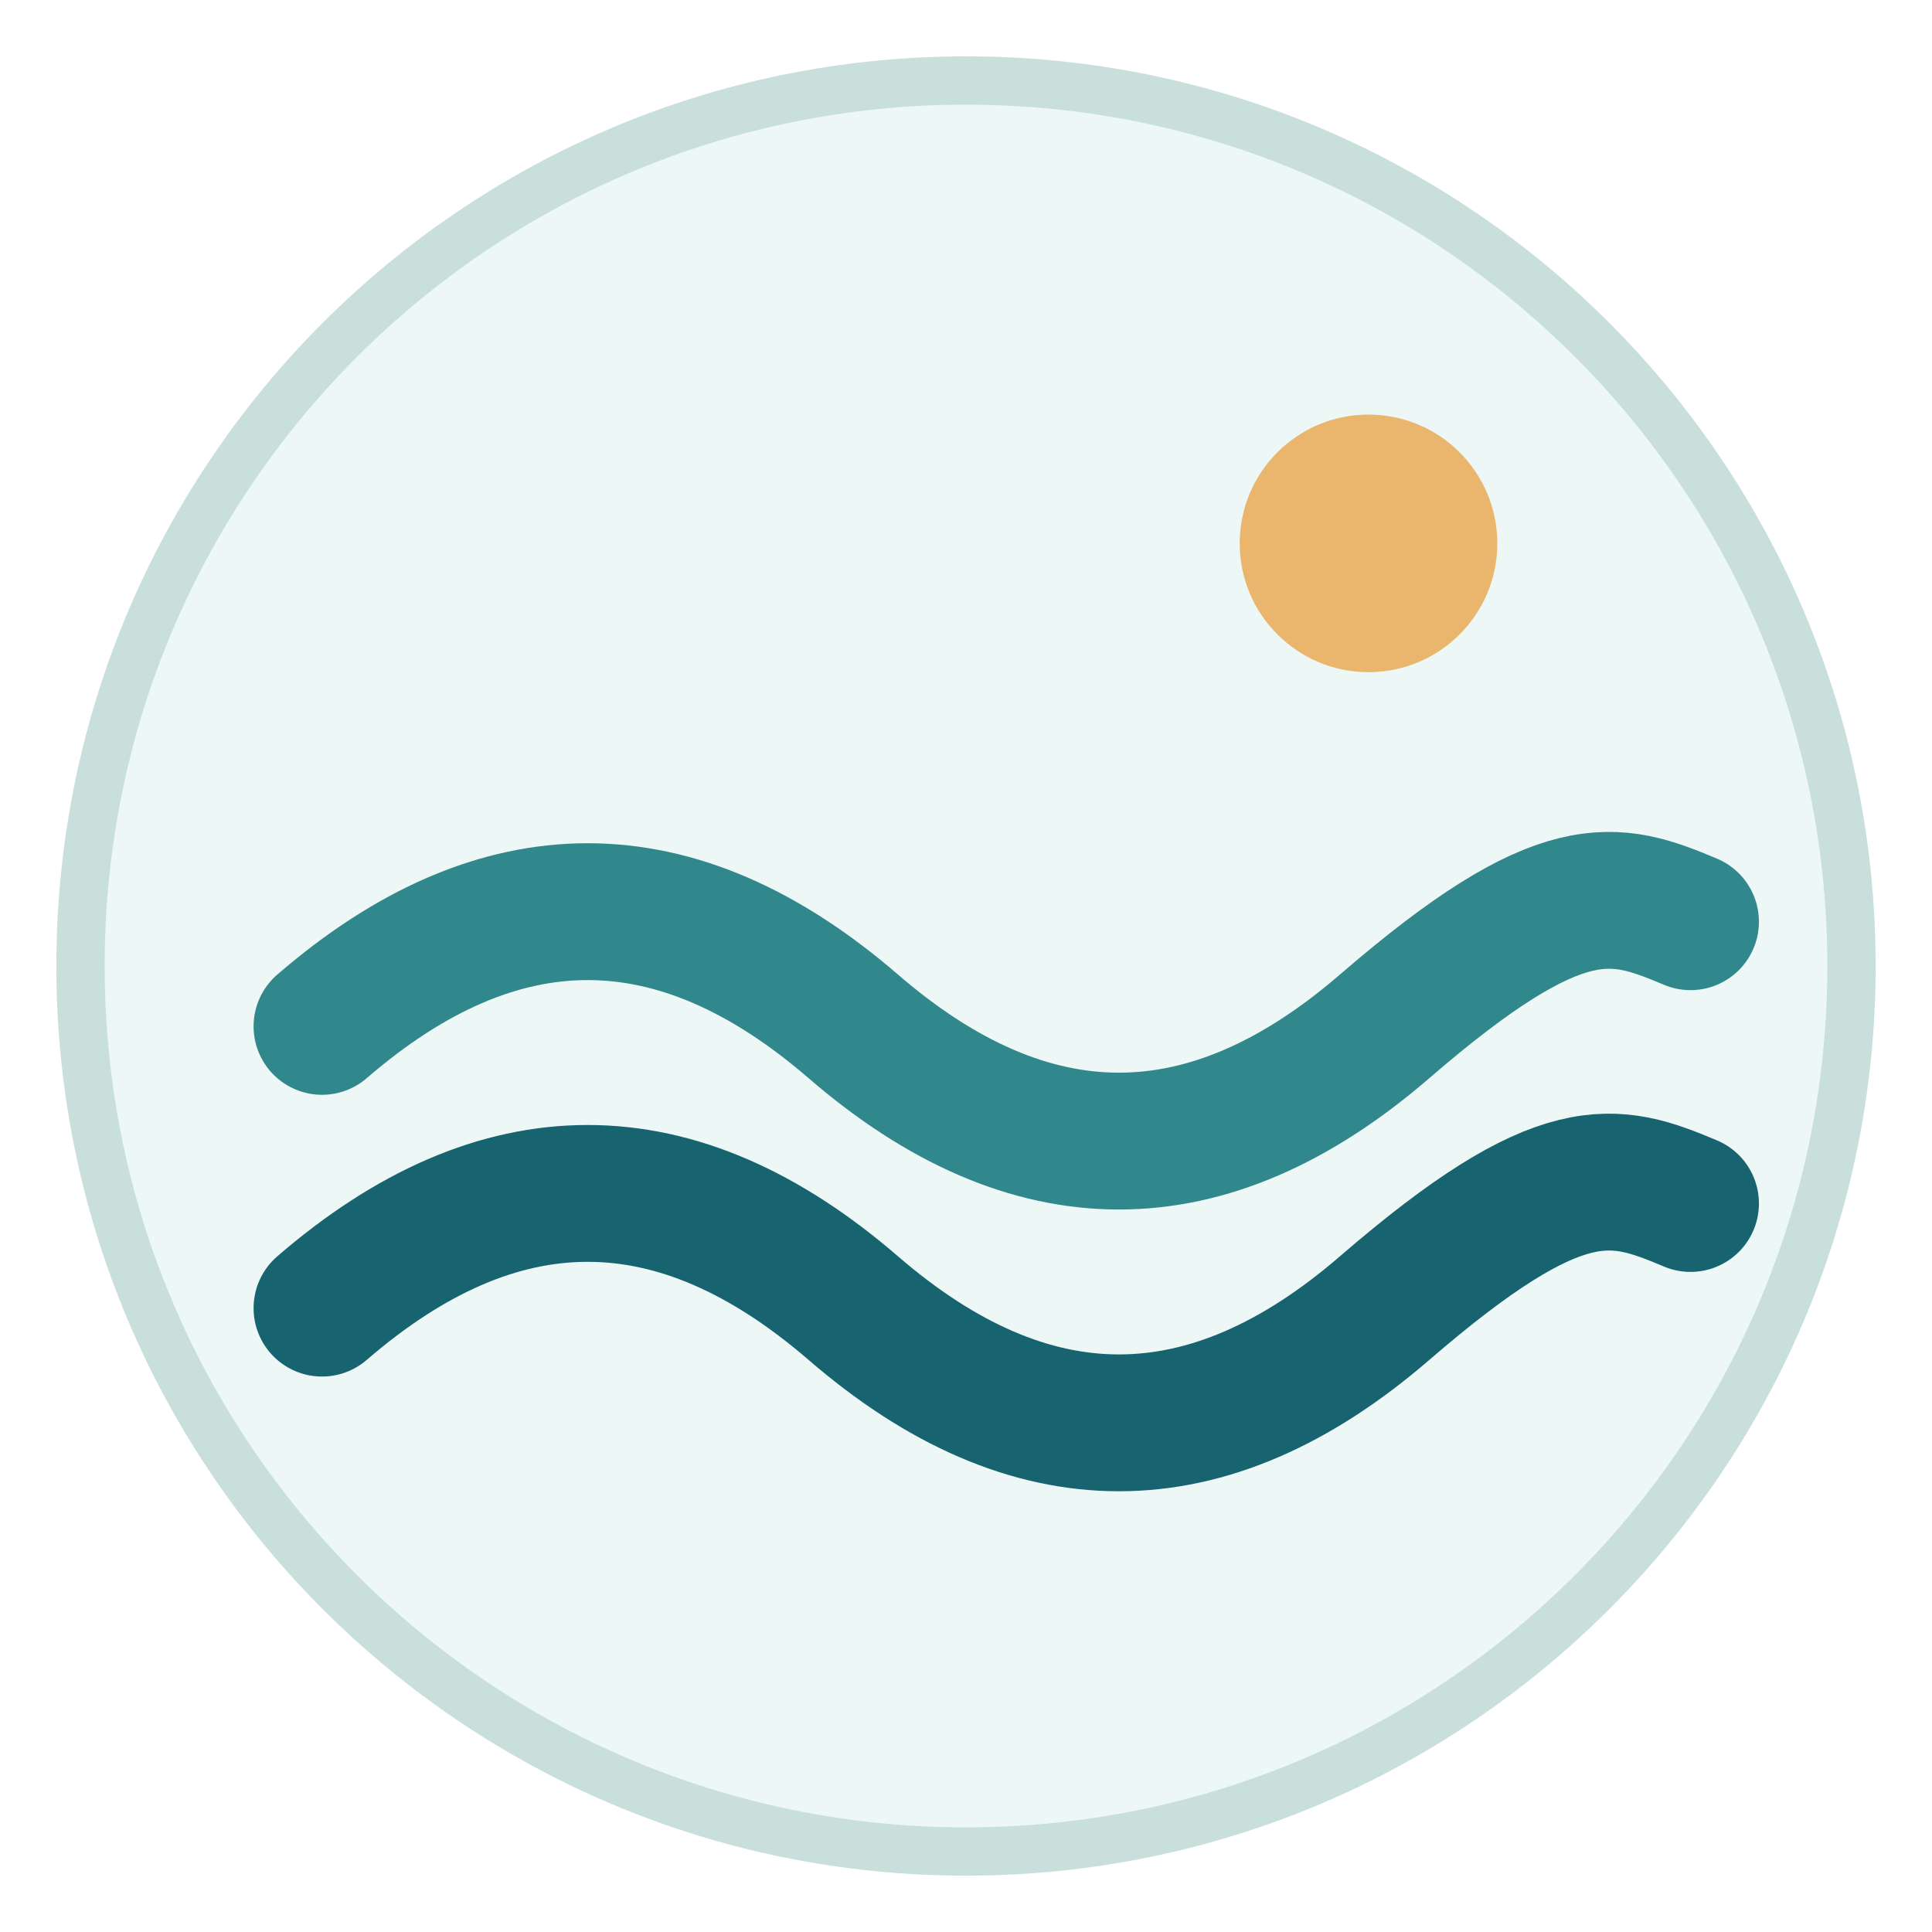
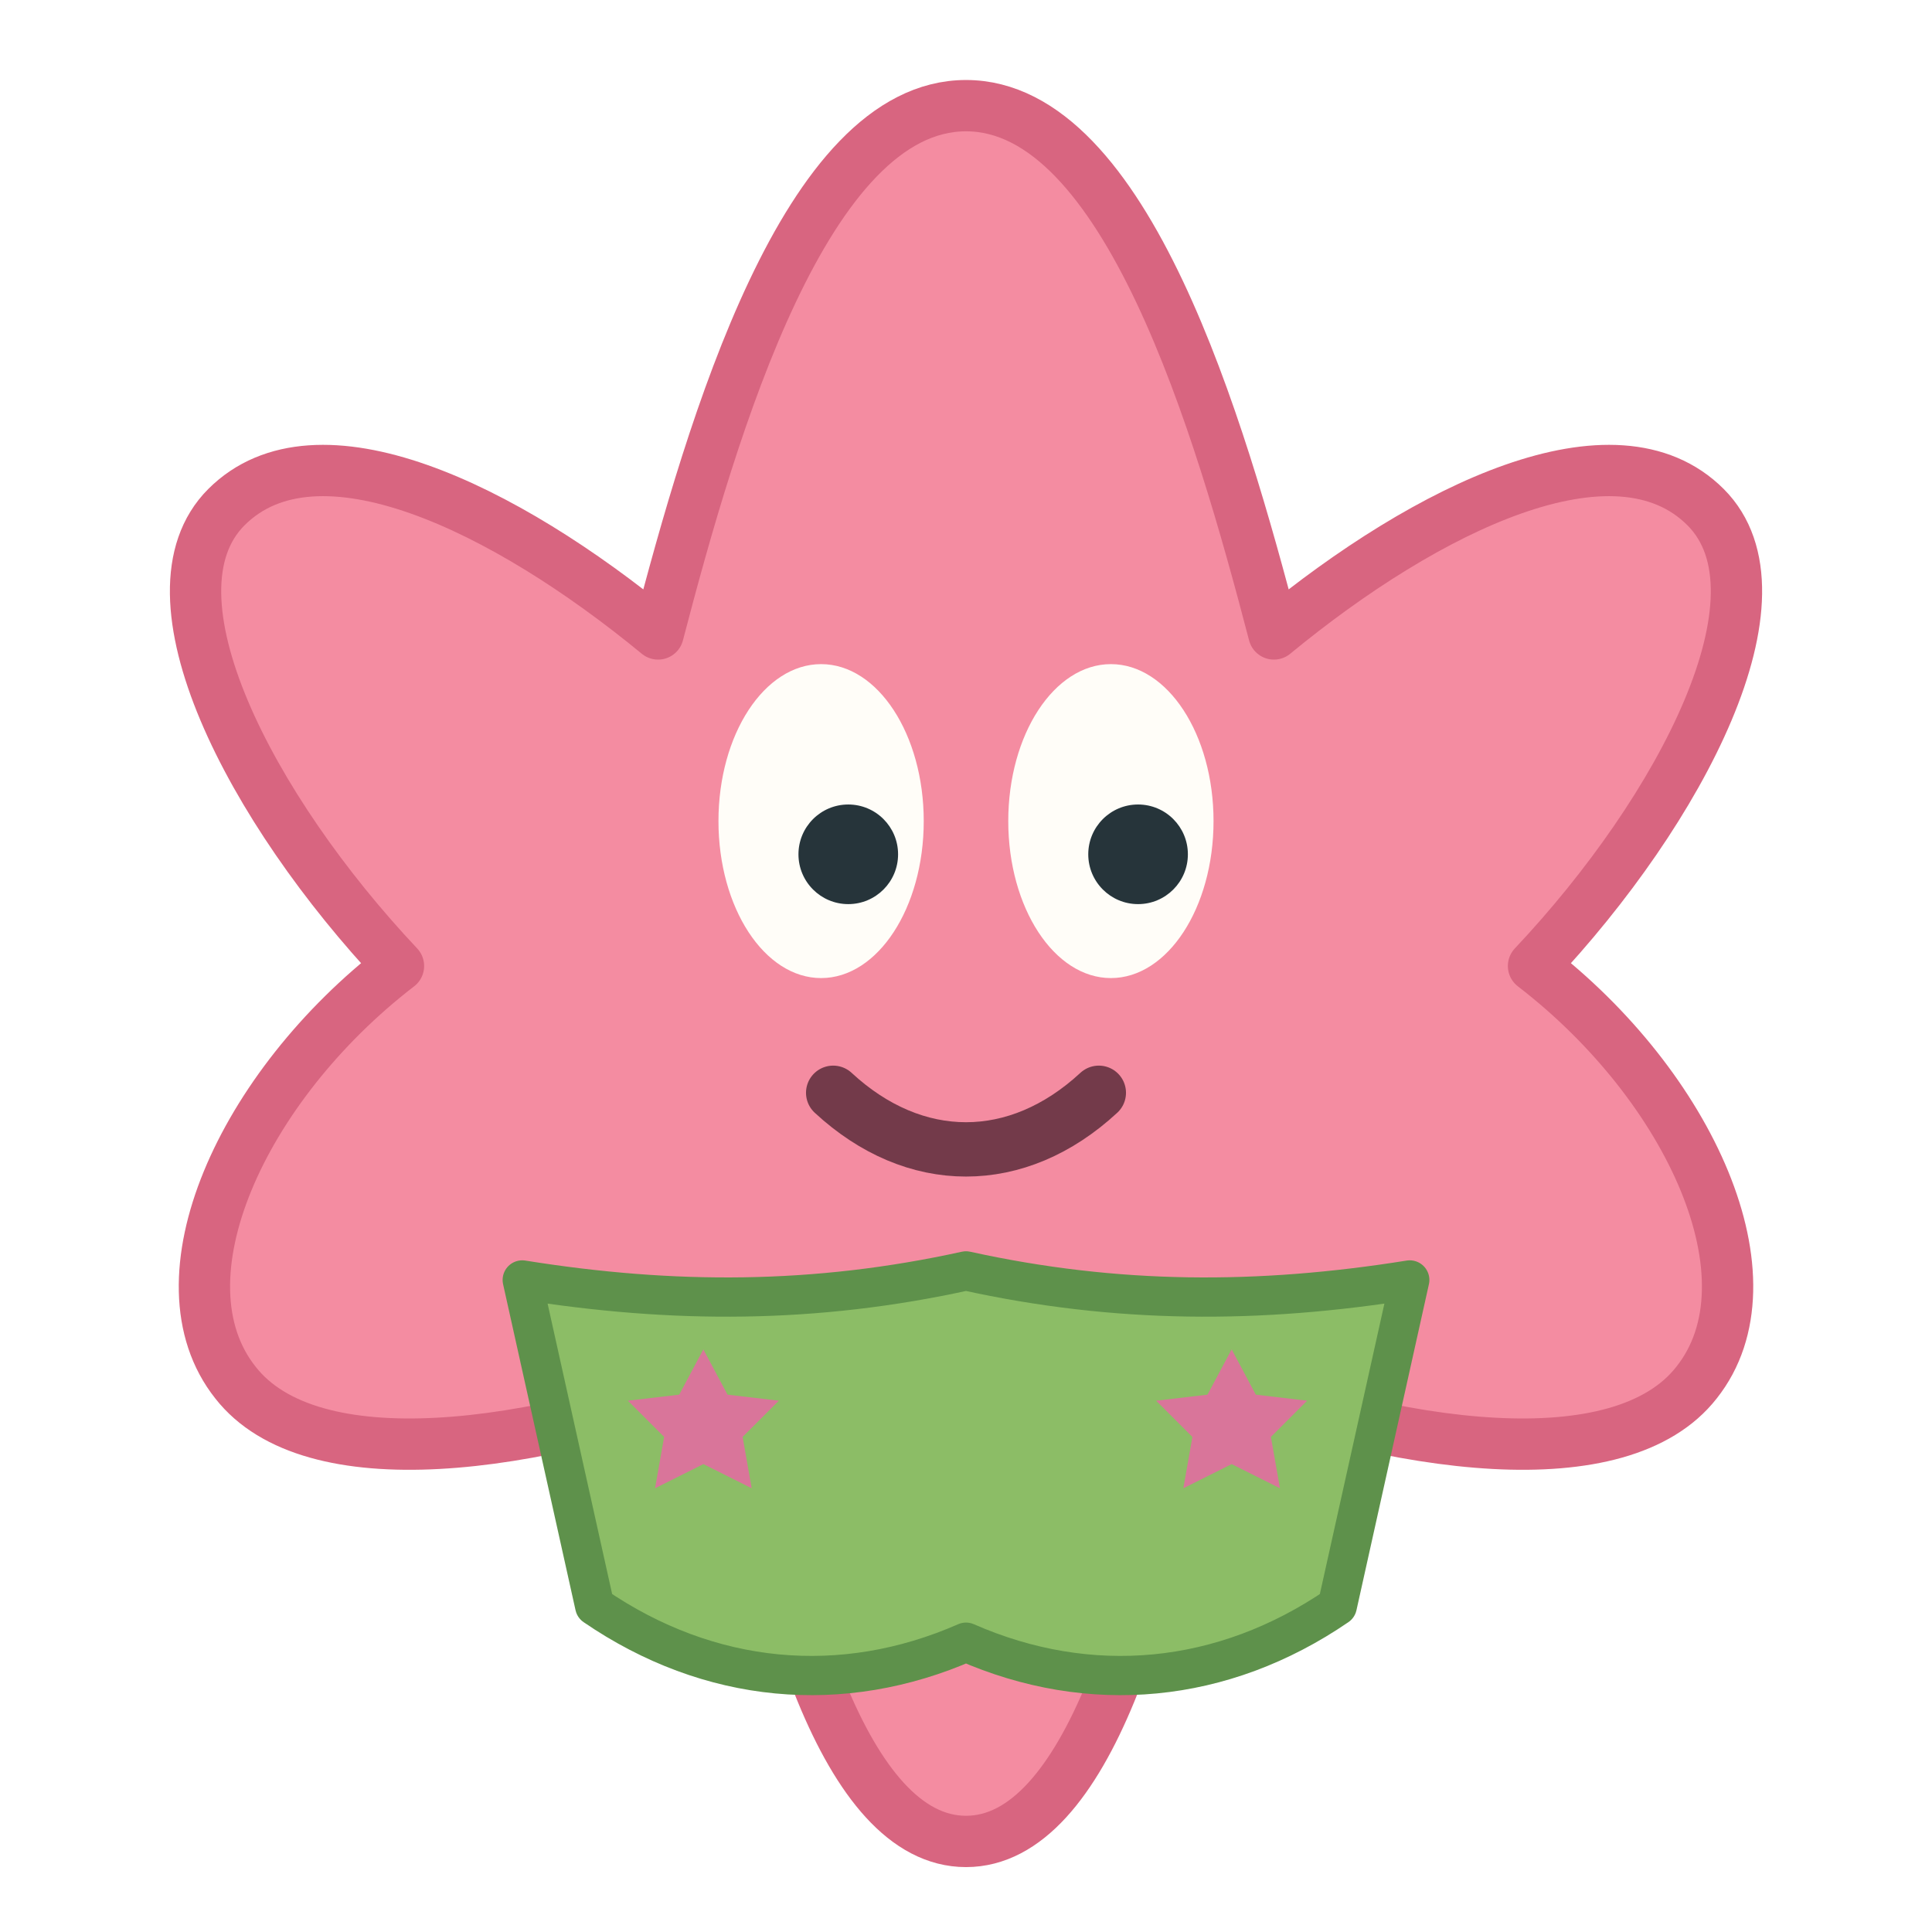
- <svg xmlns="http://www.w3.org/2000/svg" width="48" height="48" viewBox="0 0 48 48" role="img" aria-label="海浪标志">
-   <circle cx="24" cy="24" r="22" fill="#edf7f6" stroke="#c8dfdc" stroke-width="1.2" />
-   <circle cx="34" cy="13.5" r="3.2" fill="#eab66e" />
-   <path d="M8 25.5c4.4-3.8 8.8-3.8 13.2 0s8.8 3.8 13.2 0 5.7-3.4 7.6-2.6" fill="none" stroke="#31888c" stroke-width="3.4" stroke-linecap="round" />
-   <path d="M8 32.5c4.4-3.8 8.8-3.8 13.2 0s8.8 3.8 13.2 0 5.7-3.4 7.6-2.6" fill="none" stroke="#176470" stroke-width="3.4" stroke-linecap="round" />
+ <svg xmlns="http://www.w3.org/2000/svg" width="64" height="64" viewBox="0 0 64 64" role="img" aria-label="派大星头像">
+   <path d="M32 3.5c5.3 0 8.4 10.6 10.2 17.5 5.1-4.2 11.3-7.2 14.3-4.2 2.9 2.9-.8 10-5.7 15.2 5.2 4 8.1 10.4 5.4 13.8-2.5 3.2-9.8 2.3-16.8-.4C38.3 53 36 61 32 61s-6.3-8-7.4-15.6c-7 2.7-14.3 3.6-16.8.4-2.7-3.4.2-9.8 5.4-13.8C8.3 26.8 4.6 19.7 7.5 16.8c3-3 9.2 0 14.3 4.2C23.6 14.1 26.7 3.5 32 3.5Z" fill="#f48ca1" stroke="#d86580" stroke-width="1.7" stroke-linejoin="round" />
+   <ellipse cx="27.2" cy="27.2" rx="3.4" ry="5.2" fill="#fffdf8" />
+   <ellipse cx="36.8" cy="27.2" rx="3.4" ry="5.2" fill="#fffdf8" />
+   <circle cx="28.1" cy="28.3" r="1.65" fill="#26343a" />
+   <circle cx="37.7" cy="28.3" r="1.65" fill="#26343a" />
+   <path d="M27.6 36.2c2.7 2.5 6.1 2.5 8.8 0" fill="none" stroke="#733a4a" stroke-width="1.8" stroke-linecap="round" />
+   <path d="M17.3 42.4c5 .8 9.7.8 14.7-.3 5 1.1 9.7 1.1 14.7.3l-2.4 10.8c-3.8 2.6-8.2 3-12.3 1.2-4.1 1.8-8.5 1.4-12.3-1.2l-2.4-10.8Z" fill="#8cbd66" stroke="#5e914b" stroke-width="1.3" stroke-linejoin="round" />
+   <path d="M22.5 46.2l.8-1.5.8 1.5 1.7.2-1.2 1.2.3 1.7-1.6-.8-1.6.8.3-1.7-1.2-1.2 1.7-.2Zm17.5 0 .8-1.5.8 1.5 1.7.2-1.2 1.2.3 1.7-1.6-.8-1.6.8.3-1.7-1.2-1.2 1.7-.2Z" fill="#d9759a" />
</svg>
